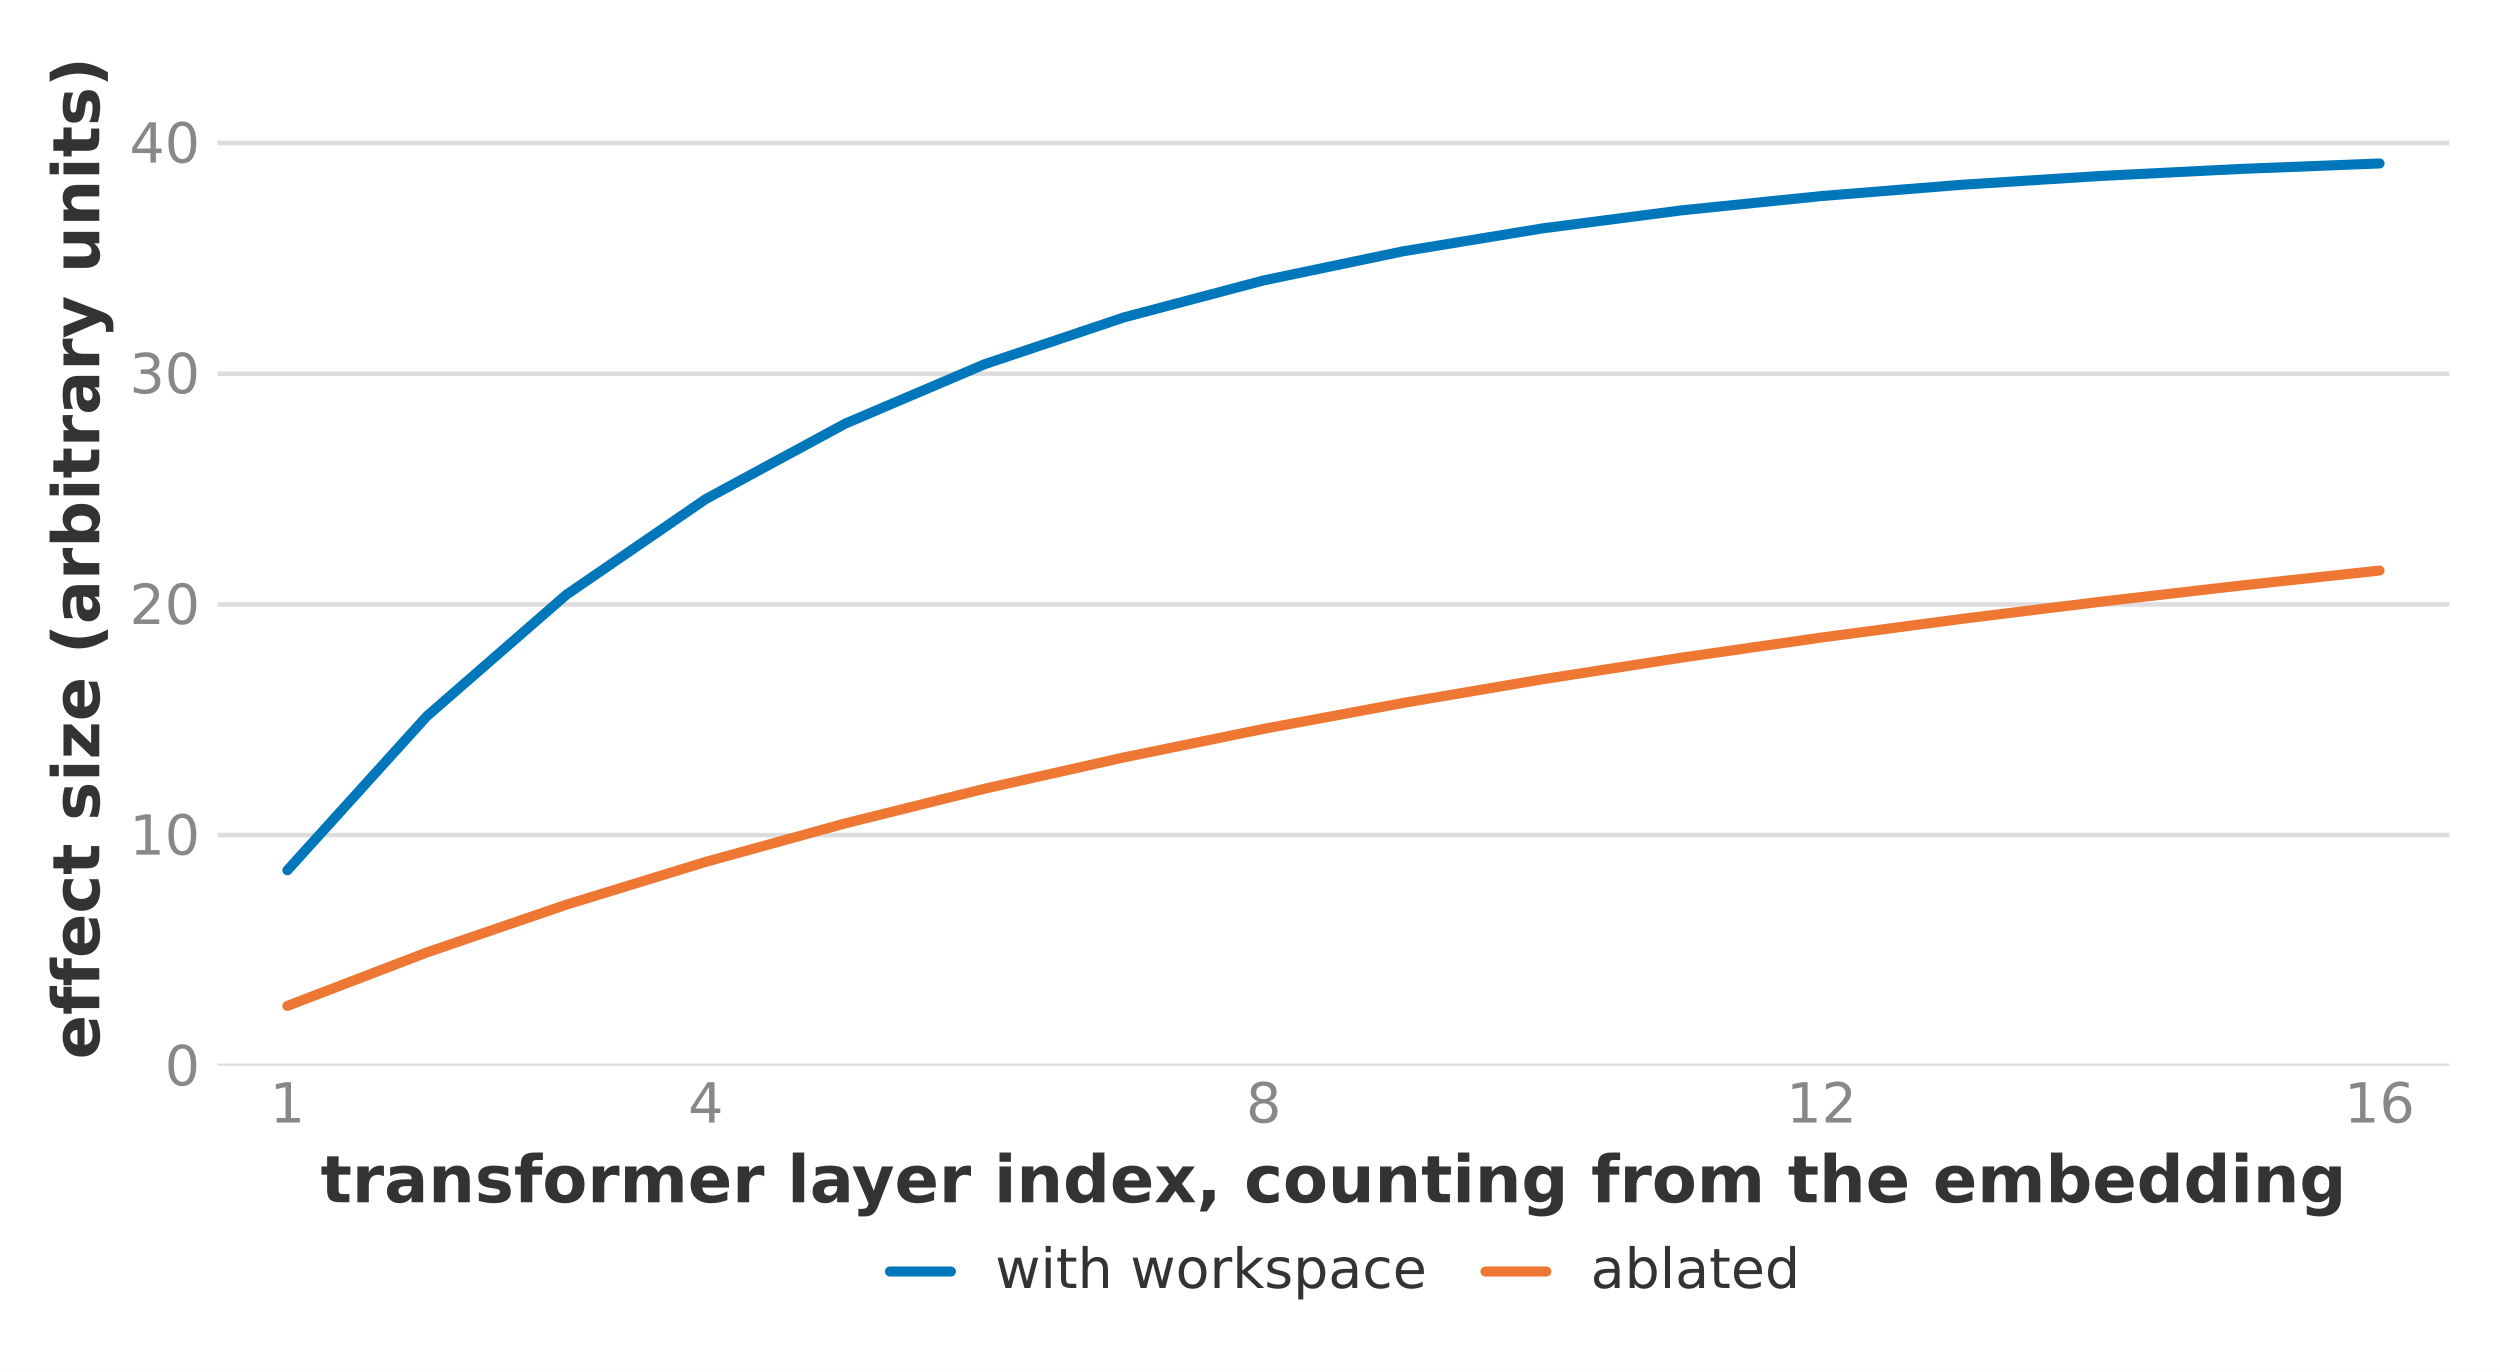
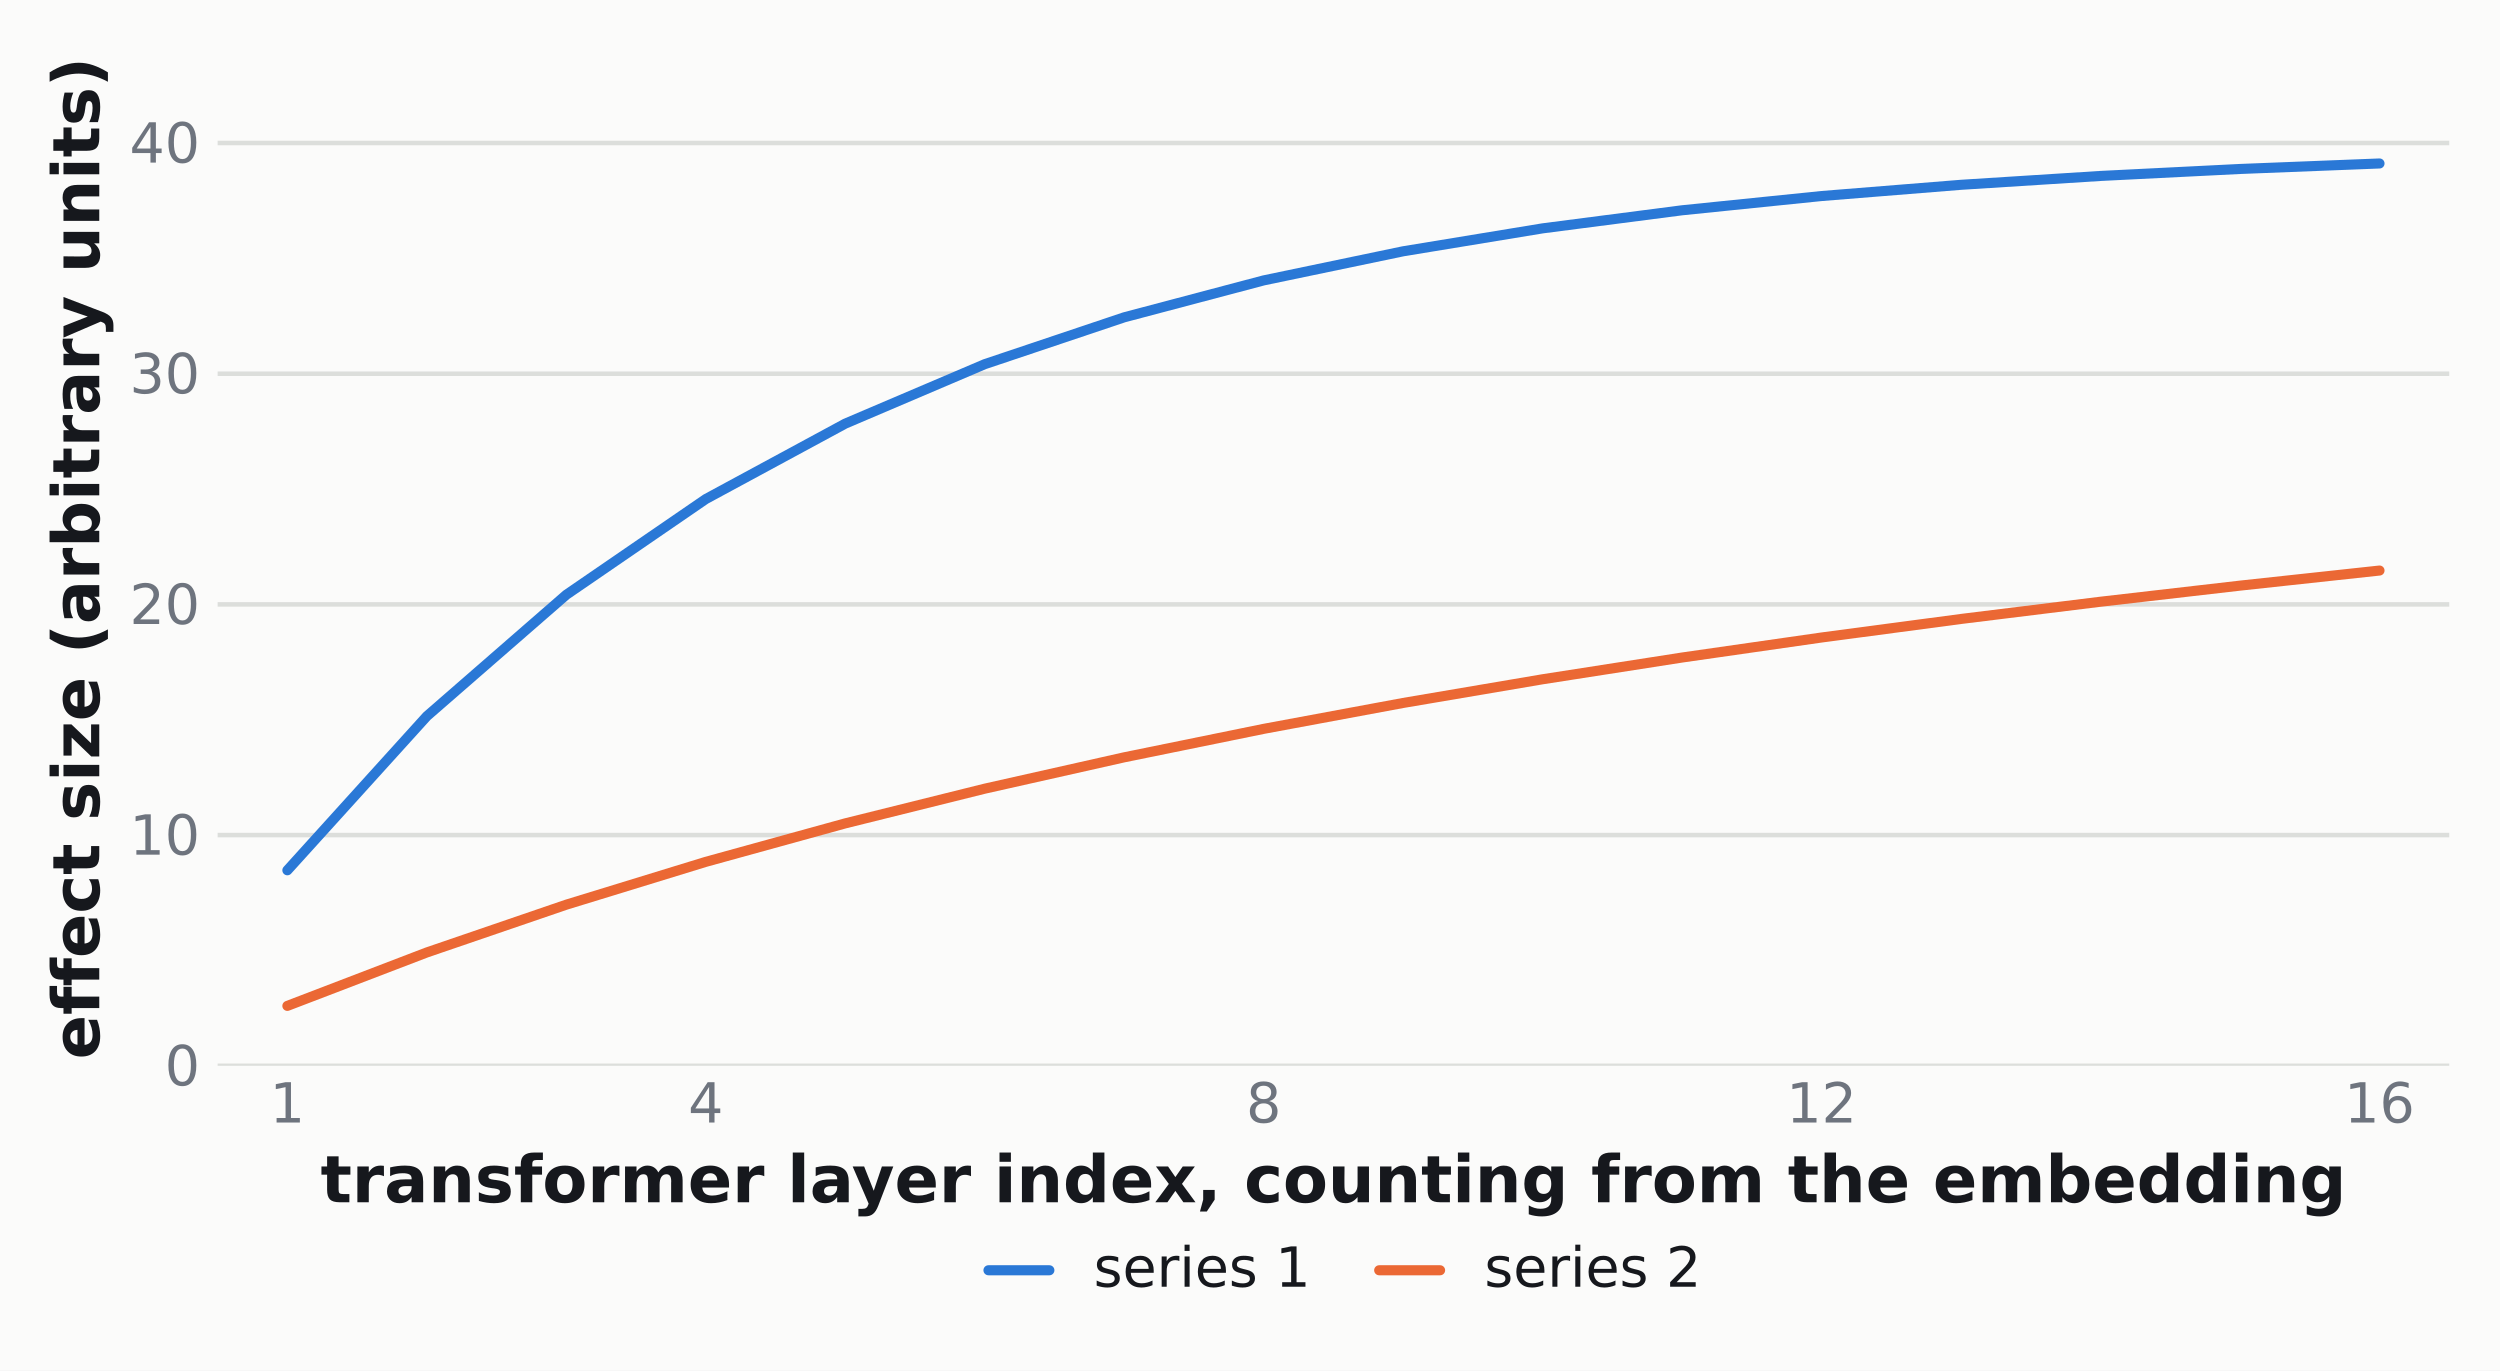
- <svg xmlns="http://www.w3.org/2000/svg" width="496.536pt" height="272.484pt" viewBox="0 0 496.536 272.484" version="1.1">
+ <svg xmlns="http://www.w3.org/2000/svg" width="496.536pt" height="272.237pt" viewBox="0 0 496.536 272.237" version="1.1">
  <defs>
    <style type="text/css">*{stroke-linejoin: round; stroke-linecap: butt}</style>
  </defs>
  <g id="figure_1">
    <g id="patch_1">
-       <path d="M 0 272.484  L 496.536 272.484  L 496.536 0  L 0 0  z " style="fill: #ffffff" />
+       <path d="M 0 272.237  L 496.536 272.237  L 496.536 0  L 0 0  z " style="fill: #fbfbfa" />
    </g>
    <g id="axes_1">
      <g id="patch_2">
-         <path d="M 43.224 211.68  L 486.456 211.68  L 486.456 10.08  L 43.224 10.08  z " style="fill: #ffffff" />
+         <path d="M 43.224 211.68  L 486.456 211.68  L 486.456 10.08  L 43.224 10.08  z " style="fill: #fbfbfa" />
      </g>
      <g id="matplotlib.axis_1">
        <g id="xtick_1">
          <g id="line2d_1" />
          <g id="text_1">
-             <text style="font-size: 11px; font-family: 'Pretendard', 'Anthropic Sans', 'system-ui', 'DejaVu Sans', sans-serif; text-anchor: middle; fill: #888888" x="57.075" y="222.957" transform="rotate(-0 57.07538 222.9573)">1</text>
+             <text style="font-size: 11px; font-family: 'Pretendard', 'system-ui', 'DejaVu Sans', sans-serif; text-anchor: middle; fill: #6e747e" x="57.075" y="222.957" transform="rotate(-0 57.07538 222.9573)">1</text>
          </g>
        </g>
        <g id="xtick_2">
          <g id="line2d_2" />
          <g id="text_2">
-             <text style="font-size: 11px; font-family: 'Pretendard', 'Anthropic Sans', 'system-ui', 'DejaVu Sans', sans-serif; text-anchor: middle; fill: #888888" x="140.181" y="222.957" transform="rotate(-0 140.1814 222.9573)">4</text>
+             <text style="font-size: 11px; font-family: 'Pretendard', 'system-ui', 'DejaVu Sans', sans-serif; text-anchor: middle; fill: #6e747e" x="140.181" y="222.957" transform="rotate(-0 140.1814 222.9573)">4</text>
          </g>
        </g>
        <g id="xtick_3">
          <g id="line2d_3" />
          <g id="text_3">
-             <text style="font-size: 11px; font-family: 'Pretendard', 'Anthropic Sans', 'system-ui', 'DejaVu Sans', sans-serif; text-anchor: middle; fill: #888888" x="250.989" y="222.957" transform="rotate(-0 250.9894 222.9573)">8</text>
+             <text style="font-size: 11px; font-family: 'Pretendard', 'system-ui', 'DejaVu Sans', sans-serif; text-anchor: middle; fill: #6e747e" x="250.989" y="222.957" transform="rotate(-0 250.9894 222.9573)">8</text>
          </g>
        </g>
        <g id="xtick_4">
          <g id="line2d_4" />
          <g id="text_4">
-             <text style="font-size: 11px; font-family: 'Pretendard', 'Anthropic Sans', 'system-ui', 'DejaVu Sans', sans-serif; text-anchor: middle; fill: #888888" x="361.797" y="222.957" transform="rotate(-0 361.7974 222.9573)">12</text>
+             <text style="font-size: 11px; font-family: 'Pretendard', 'system-ui', 'DejaVu Sans', sans-serif; text-anchor: middle; fill: #6e747e" x="361.797" y="222.957" transform="rotate(-0 361.7974 222.9573)">12</text>
          </g>
        </g>
        <g id="xtick_5">
          <g id="line2d_5" />
          <g id="text_5">
-             <text style="font-size: 11px; font-family: 'Pretendard', 'Anthropic Sans', 'system-ui', 'DejaVu Sans', sans-serif; text-anchor: middle; fill: #888888" x="472.605" y="222.957" transform="rotate(-0 472.6054 222.9573)">16</text>
+             <text style="font-size: 11px; font-family: 'Pretendard', 'system-ui', 'DejaVu Sans', sans-serif; text-anchor: middle; fill: #6e747e" x="472.605" y="222.957" transform="rotate(-0 472.6054 222.9573)">16</text>
          </g>
        </g>
        <g id="text_6">
-           <text style="font-weight: 600; font-size: 13px; font-family: 'Pretendard', 'Anthropic Sans', 'system-ui', 'DejaVu Sans', sans-serif; text-anchor: middle; fill: #333333" x="264.84" y="238.785" transform="rotate(-0 264.8404 238.785)">transformer layer index, counting from the embedding</text>
+           <text style="font-weight: 600; font-size: 13px; font-family: 'Pretendard', 'system-ui', 'DejaVu Sans', sans-serif; text-anchor: middle; fill: #16181d" x="264.84" y="238.785" transform="rotate(-0 264.8404 238.785)">transformer layer index, counting from the embedding</text>
        </g>
      </g>
      <g id="matplotlib.axis_2">
        <g id="ytick_1">
          <g id="line2d_6">
-             <path d="M 43.224 211.68  L 486.456 211.68  " clip-path="url(#pe64183fcf8)" style="fill: none; stroke: #dddddd; stroke-width: 0.9; stroke-linecap: round" />
+             <path d="M 43.224 211.68  L 486.456 211.68  " clip-path="url(#pae0bc144b7)" style="fill: none; stroke: #dcdedb; stroke-width: 0.9; stroke-linecap: round" />
          </g>
          <g id="line2d_7" />
          <g id="text_7">
-             <text style="font-size: 11px; font-family: 'Pretendard', 'Anthropic Sans', 'system-ui', 'DejaVu Sans', sans-serif; text-anchor: end; fill: #888888" x="39.724" y="215.569" transform="rotate(-0 39.72438 215.5687)">0</text>
+             <text style="font-size: 11px; font-family: 'Pretendard', 'system-ui', 'DejaVu Sans', sans-serif; text-anchor: end; fill: #6e747e" x="39.724" y="215.569" transform="rotate(-0 39.72438 215.5687)">0</text>
          </g>
        </g>
        <g id="ytick_2">
          <g id="line2d_8">
-             <path d="M 43.224 165.862  L 486.456 165.862  " clip-path="url(#pe64183fcf8)" style="fill: none; stroke: #dddddd; stroke-width: 0.9; stroke-linecap: round" />
+             <path d="M 43.224 165.862  L 486.456 165.862  " clip-path="url(#pae0bc144b7)" style="fill: none; stroke: #dcdedb; stroke-width: 0.9; stroke-linecap: round" />
          </g>
          <g id="line2d_9" />
          <g id="text_8">
-             <text style="font-size: 11px; font-family: 'Pretendard', 'Anthropic Sans', 'system-ui', 'DejaVu Sans', sans-serif; text-anchor: end; fill: #888888" x="39.724" y="169.75" transform="rotate(-0 39.72438 169.7505)">10</text>
+             <text style="font-size: 11px; font-family: 'Pretendard', 'system-ui', 'DejaVu Sans', sans-serif; text-anchor: end; fill: #6e747e" x="39.724" y="169.75" transform="rotate(-0 39.72438 169.7505)">10</text>
          </g>
        </g>
        <g id="ytick_3">
          <g id="line2d_10">
-             <path d="M 43.224 120.044  L 486.456 120.044  " clip-path="url(#pe64183fcf8)" style="fill: none; stroke: #dddddd; stroke-width: 0.9; stroke-linecap: round" />
+             <path d="M 43.224 120.044  L 486.456 120.044  " clip-path="url(#pae0bc144b7)" style="fill: none; stroke: #dcdedb; stroke-width: 0.9; stroke-linecap: round" />
          </g>
          <g id="line2d_11" />
          <g id="text_9">
-             <text style="font-size: 11px; font-family: 'Pretendard', 'Anthropic Sans', 'system-ui', 'DejaVu Sans', sans-serif; text-anchor: end; fill: #888888" x="39.724" y="123.932" transform="rotate(-0 39.72438 123.9323)">20</text>
+             <text style="font-size: 11px; font-family: 'Pretendard', 'system-ui', 'DejaVu Sans', sans-serif; text-anchor: end; fill: #6e747e" x="39.724" y="123.932" transform="rotate(-0 39.72438 123.9323)">20</text>
          </g>
        </g>
        <g id="ytick_4">
          <g id="line2d_12">
-             <path d="M 43.224 74.225  L 486.456 74.225  " clip-path="url(#pe64183fcf8)" style="fill: none; stroke: #dddddd; stroke-width: 0.9; stroke-linecap: round" />
+             <path d="M 43.224 74.225  L 486.456 74.225  " clip-path="url(#pae0bc144b7)" style="fill: none; stroke: #dcdedb; stroke-width: 0.9; stroke-linecap: round" />
          </g>
          <g id="line2d_13" />
          <g id="text_10">
-             <text style="font-size: 11px; font-family: 'Pretendard', 'Anthropic Sans', 'system-ui', 'DejaVu Sans', sans-serif; text-anchor: end; fill: #888888" x="39.724" y="78.114" transform="rotate(-0 39.72438 78.11413)">30</text>
+             <text style="font-size: 11px; font-family: 'Pretendard', 'system-ui', 'DejaVu Sans', sans-serif; text-anchor: end; fill: #6e747e" x="39.724" y="78.114" transform="rotate(-0 39.72438 78.11413)">30</text>
          </g>
        </g>
        <g id="ytick_5">
          <g id="line2d_14">
-             <path d="M 43.224 28.407  L 486.456 28.407  " clip-path="url(#pe64183fcf8)" style="fill: none; stroke: #dddddd; stroke-width: 0.9; stroke-linecap: round" />
+             <path d="M 43.224 28.407  L 486.456 28.407  " clip-path="url(#pae0bc144b7)" style="fill: none; stroke: #dcdedb; stroke-width: 0.9; stroke-linecap: round" />
          </g>
          <g id="line2d_15" />
          <g id="text_11">
-             <text style="font-size: 11px; font-family: 'Pretendard', 'Anthropic Sans', 'system-ui', 'DejaVu Sans', sans-serif; text-anchor: end; fill: #888888" x="39.724" y="32.296" transform="rotate(-0 39.72438 32.29595)">40</text>
+             <text style="font-size: 11px; font-family: 'Pretendard', 'system-ui', 'DejaVu Sans', sans-serif; text-anchor: end; fill: #6e747e" x="39.724" y="32.296" transform="rotate(-0 39.72438 32.29595)">40</text>
          </g>
        </g>
        <g id="text_12">
-           <text style="font-weight: 600; font-size: 13px; font-family: 'Pretendard', 'Anthropic Sans', 'system-ui', 'DejaVu Sans', sans-serif; text-anchor: middle; fill: #333333" x="19.716" y="110.88" transform="rotate(-90 19.71625 110.88)">effect size (arbitrary units)</text>
+           <text style="font-weight: 600; font-size: 13px; font-family: 'Pretendard', 'system-ui', 'DejaVu Sans', sans-serif; text-anchor: middle; fill: #16181d" x="19.716" y="110.88" transform="rotate(-90 19.71625 110.88)">effect size (arbitrary units)</text>
        </g>
      </g>
      <g id="line2d_16">
-         <path d="M 57.075 172.85  L 84.777 142.246  L 112.479 118.127  L 140.181 99.118  L 167.883 84.136  L 195.585 72.329  L 223.287 63.023  L 250.989 55.689  L 278.691 49.909  L 306.393 45.353  L 334.095 41.763  L 361.797 38.933  L 389.499 36.703  L 417.201 34.945  L 444.903 33.56  L 472.605 32.468  " clip-path="url(#pe64183fcf8)" style="fill: none; stroke: #0077bb; stroke-width: 2; stroke-linecap: round" />
+         <path d="M 57.075 172.85  L 84.777 142.246  L 112.479 118.127  L 140.181 99.118  L 167.883 84.136  L 195.585 72.329  L 223.287 63.023  L 250.989 55.689  L 278.691 49.909  L 306.393 45.353  L 334.095 41.763  L 361.797 38.933  L 389.499 36.703  L 417.201 34.945  L 444.903 33.56  L 472.605 32.468  " clip-path="url(#pae0bc144b7)" style="fill: none; stroke: #2a78d6; stroke-width: 2; stroke-linecap: round" />
      </g>
      <g id="line2d_17">
-         <path d="M 57.075 199.782  L 84.777 189.168  L 112.479 179.679  L 140.181 171.175  L 167.883 163.532  L 195.585 156.643  L 223.287 150.413  L 250.989 144.761  L 278.691 139.615  L 306.393 134.91  L 334.095 130.593  L 361.797 126.615  L 389.499 122.932  L 417.201 119.51  L 444.903 116.314  L 472.605 113.317  " clip-path="url(#pe64183fcf8)" style="fill: none; stroke: #ee7733; stroke-width: 2; stroke-linecap: round" />
+         <path d="M 57.075 199.782  L 84.777 189.168  L 112.479 179.679  L 140.181 171.175  L 167.883 163.532  L 195.585 156.643  L 223.287 150.413  L 250.989 144.761  L 278.691 139.615  L 306.393 134.91  L 334.095 130.593  L 361.797 126.615  L 389.499 122.932  L 417.201 119.51  L 444.903 116.314  L 472.605 113.317  " clip-path="url(#pae0bc144b7)" style="fill: none; stroke: #eb6834; stroke-width: 2; stroke-linecap: round" />
      </g>
      <g id="legend_1">
        <g id="line2d_18">
-           <path d="M 176.762 252.54  L 182.812 252.54  L 188.862 252.54  " style="fill: none; stroke: #0077bb; stroke-width: 2; stroke-linecap: round" />
+           <path d="M 196.322 252.293  L 202.372 252.293  L 208.422 252.293  " style="fill: none; stroke: #2a78d6; stroke-width: 2; stroke-linecap: round" />
        </g>
        <g id="text_13">
-           <text style="font-size: 11px; font-family: 'Pretendard', 'Anthropic Sans', 'system-ui', 'DejaVu Sans', sans-serif; text-anchor: start; fill: #333333" x="197.662" y="255.813" transform="rotate(-0 197.6622 255.8128)">with workspace</text>
+           <text style="font-size: 11px; font-family: 'Pretendard', 'system-ui', 'DejaVu Sans', sans-serif; text-anchor: start; fill: #16181d" x="217.222" y="255.565" transform="rotate(-0 217.2224 255.5653)">series 1</text>
        </g>
        <g id="line2d_19">
-           <path d="M 295.033 252.54  L 301.083 252.54  L 307.133 252.54  " style="fill: none; stroke: #ee7733; stroke-width: 2; stroke-linecap: round" />
+           <path d="M 273.924 252.293  L 279.974 252.293  L 286.024 252.293  " style="fill: none; stroke: #eb6834; stroke-width: 2; stroke-linecap: round" />
        </g>
        <g id="text_14">
-           <text style="font-size: 11px; font-family: 'Pretendard', 'Anthropic Sans', 'system-ui', 'DejaVu Sans', sans-serif; text-anchor: start; fill: #333333" x="315.933" y="255.813" transform="rotate(-0 315.9328 255.8128)">ablated</text>
+           <text style="font-size: 11px; font-family: 'Pretendard', 'system-ui', 'DejaVu Sans', sans-serif; text-anchor: start; fill: #16181d" x="294.824" y="255.565" transform="rotate(-0 294.824 255.5653)">series 2</text>
        </g>
      </g>
    </g>
  </g>
  <defs>
-     <clipPath id="pe64183fcf8">
+     <clipPath id="pae0bc144b7">
      <rect x="43.224" y="10.08" width="443.232" height="201.6" />
    </clipPath>
  </defs>
</svg>
